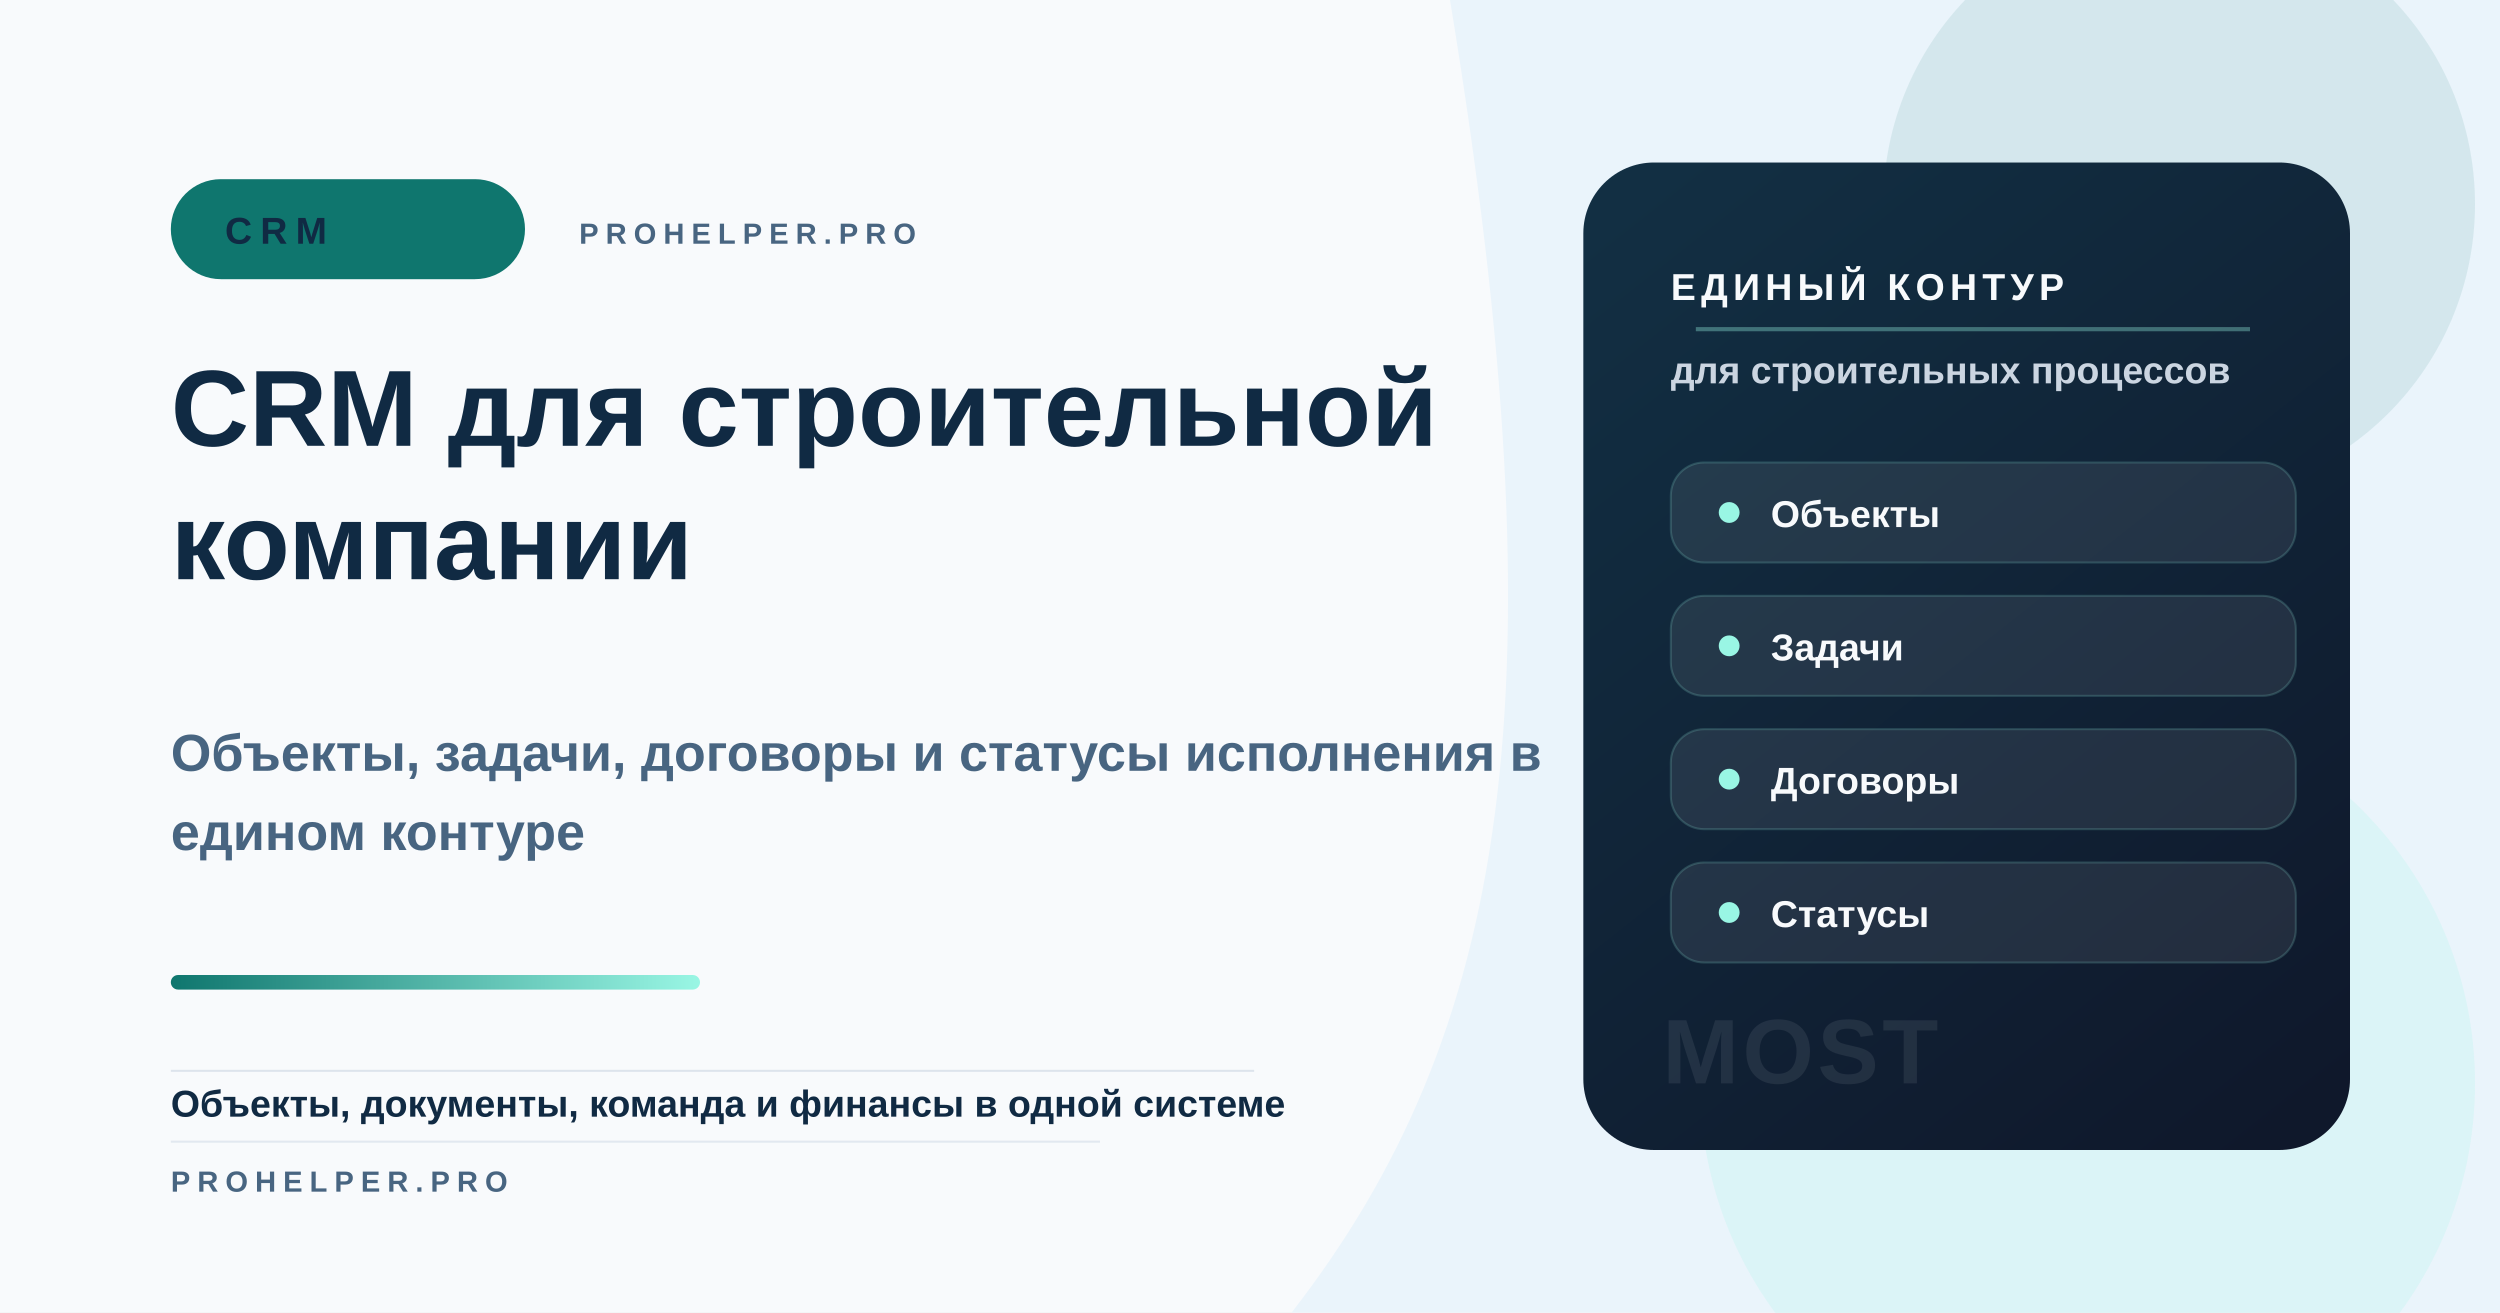
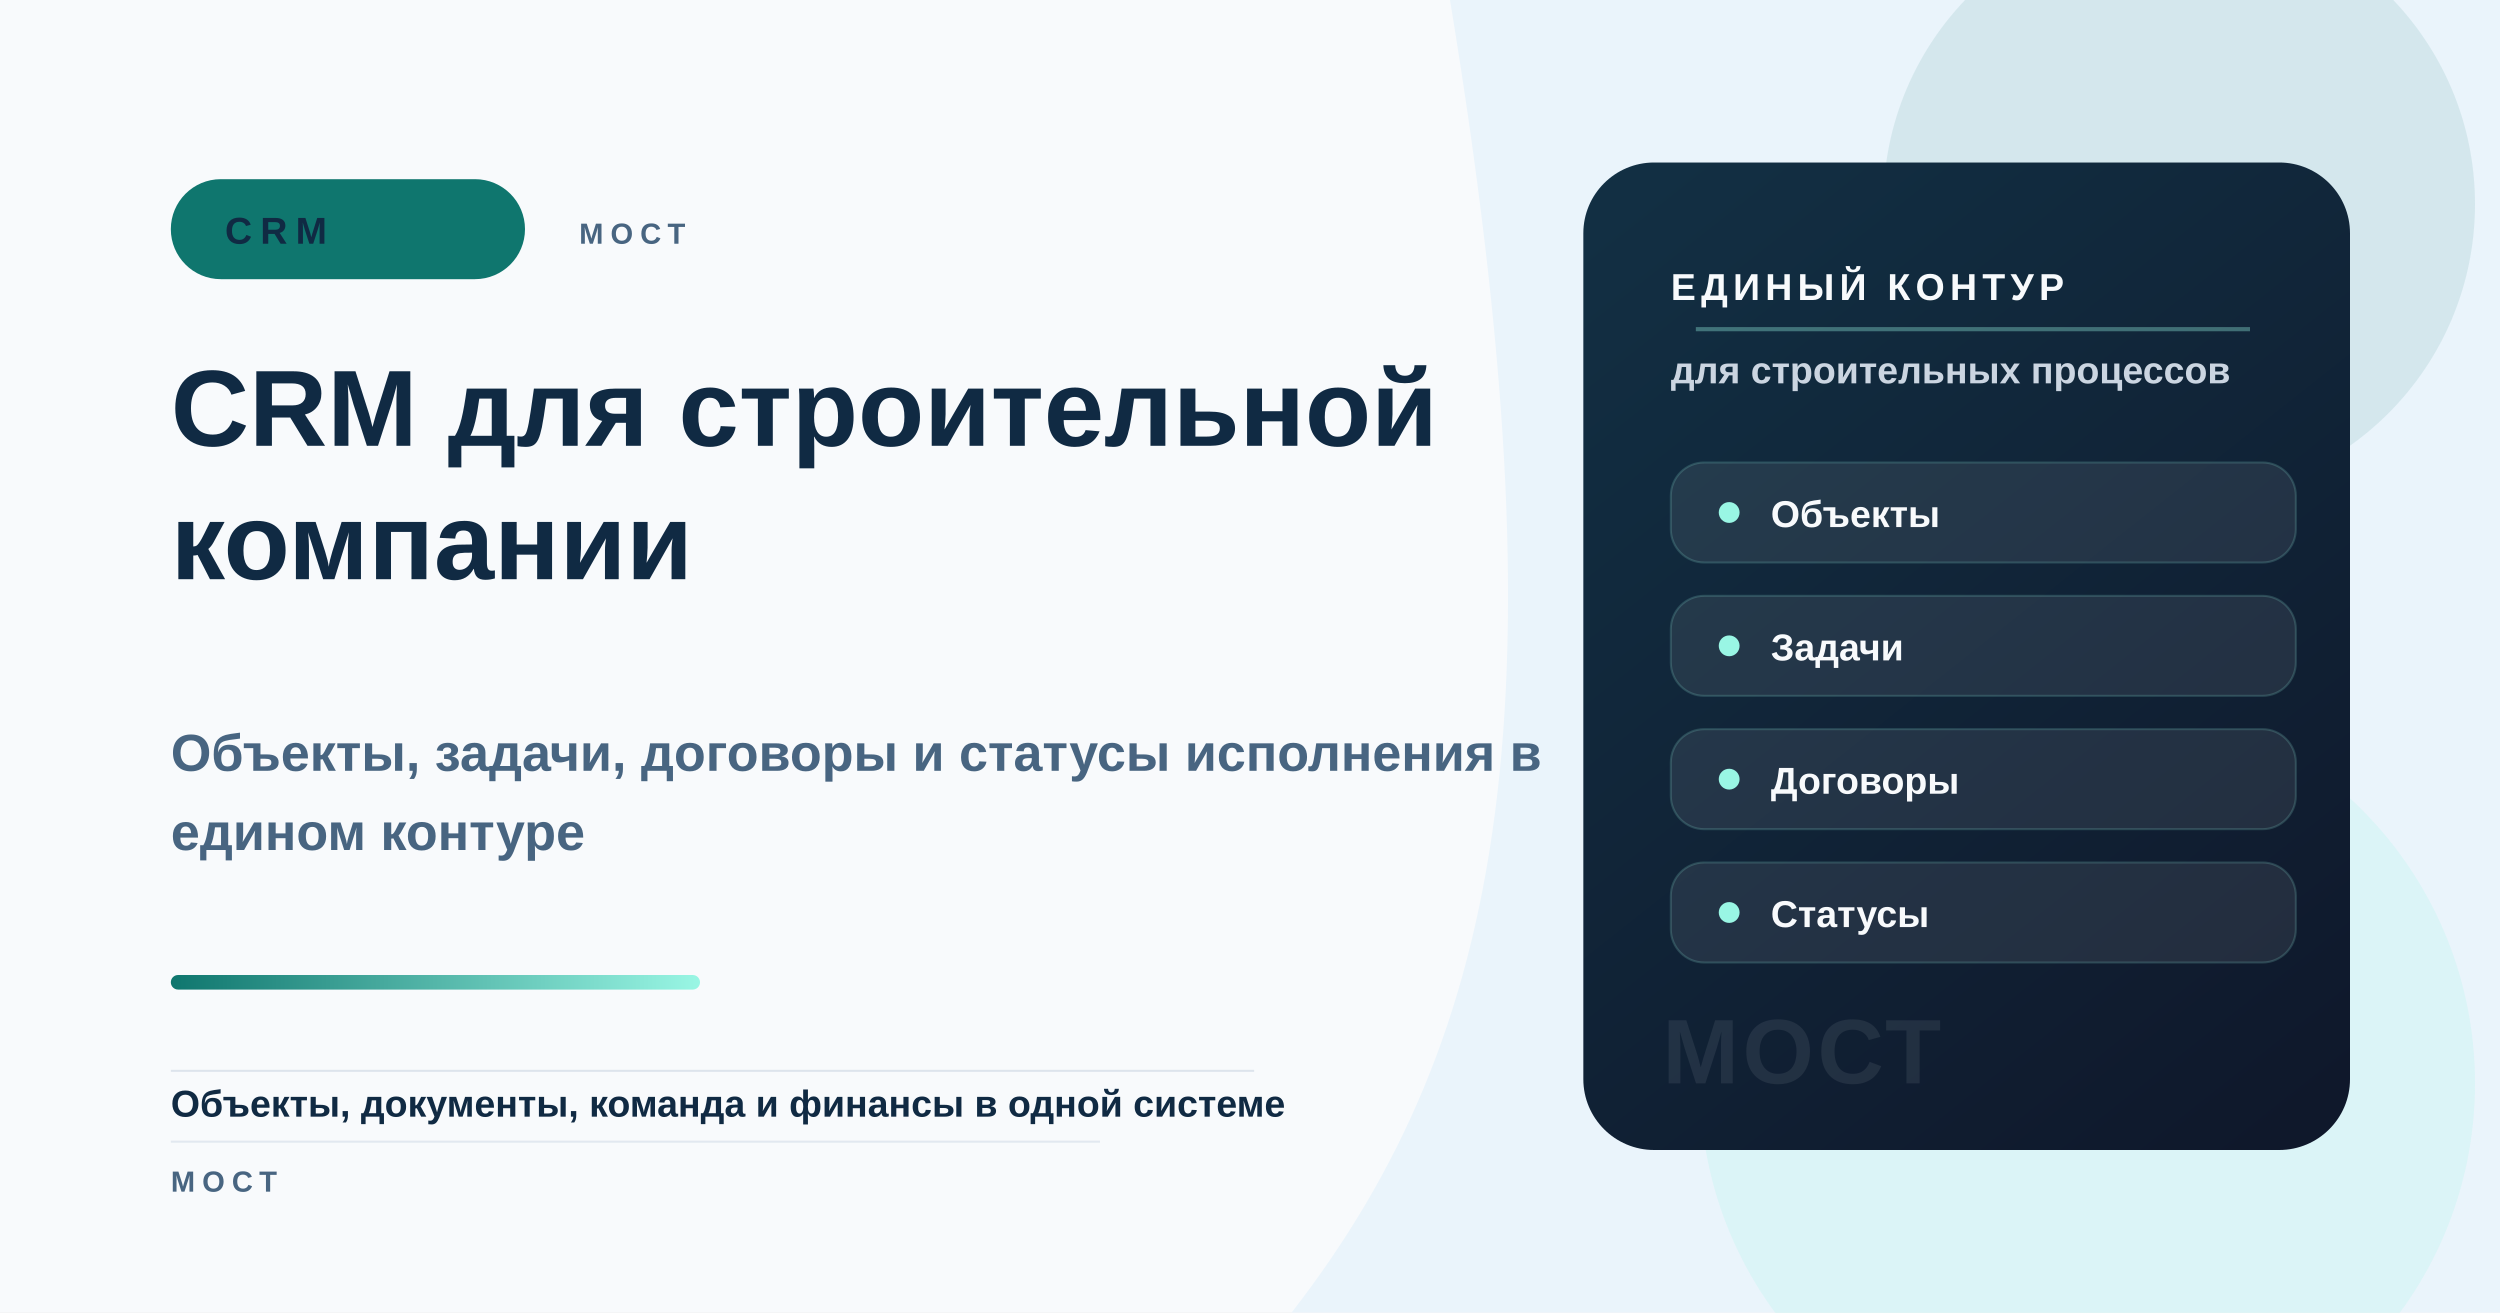
<svg xmlns="http://www.w3.org/2000/svg" width="1200" height="630" viewBox="0 0 1200 630" fill="none">
  <defs>
    <linearGradient id="panel-construction-crm" x1="760" y1="82" x2="1128" y2="548" gradientUnits="userSpaceOnUse">
      <stop stop-color="#123044" />
      <stop offset="1" stop-color="#0F172A" />
    </linearGradient>
    <linearGradient id="accent-construction-crm" x1="0" y1="0" x2="1" y2="0">
      <stop stop-color="#0F766E" />
      <stop offset="1" stop-color="#99F6E4" />
    </linearGradient>
    <style>
      .brand { font-family: 'Segoe UI', Arial, sans-serif; font-size: 18px; font-weight: 800; letter-spacing: 0.22em; fill: #102A43; }
      .domain { font-family: 'Segoe UI', Arial, sans-serif; font-size: 14px; font-weight: 700; letter-spacing: 0.24em; fill: #486581; }
      .title { font-family: 'Segoe UI', Arial, sans-serif; font-size: 52px; font-weight: 800; fill: #102A43; }
      .subtitle { font-family: 'Segoe UI', Arial, sans-serif; font-size: 25px; font-weight: 600; fill: #486581; }
      .footer { font-family: 'Segoe UI', Arial, sans-serif; font-size: 18px; font-weight: 700; fill: #102A43; }
      .panel-title { font-family: 'Segoe UI', Arial, sans-serif; font-size: 18px; font-weight: 800; letter-spacing: 0.14em; fill: #F8FAFC; }
      .panel-copy { font-family: 'Segoe UI', Arial, sans-serif; font-size: 18px; font-weight: 600; fill: #CBD5E1; }
      .capability { font-family: 'Segoe UI', Arial, sans-serif; font-size: 18px; font-weight: 700; fill: #F8FAFC; }
      .stamp { font-family: 'Segoe UI', Arial, sans-serif; font-size: 44px; font-weight: 900; letter-spacing: 0.04em; fill: #F8FAFC; opacity: 0.08; }
    </style>
  </defs>
  <rect width="1200" height="630" fill="#F8FAFC" />
  <path d="M696 0H1200V630H620C724 496 751 334 696 0Z" fill="#EAF4FB" />
  <path d="M82 514H602" stroke="#CBD5E1" stroke-width="1" stroke-opacity="0.6" />
  <path d="M82 548H528" stroke="#E2E8F0" stroke-width="1" />
  <circle cx="1046" cy="98" r="142" fill="#0F766E" fill-opacity="0.10" />
  <circle cx="1002" cy="520" r="186" fill="#99F6E4" fill-opacity="0.18" />
  <rect x="760" y="78" width="368" height="474" rx="34" fill="url(#panel-construction-crm)" />
  <path d="M814 158H1080" stroke="#99F6E4" stroke-width="2" stroke-opacity="0.35" />
  <text x="802" y="144" class="panel-title">ЕДИНЫЙ КОНТУР</text>
  <text x="802" y="184" class="panel-copy">для строительных процессов</text>
  <g>
    <rect x="802" y="222" width="300" height="48" rx="16" fill="#FFFFFF" fill-opacity="0.08" stroke="#99F6E4" stroke-opacity="0.18" />
    <circle cx="830" cy="246" r="5" fill="#99F6E4" />
    <text x="850" y="253" class="capability">Объекты</text>
  </g>
  <g>
    <rect x="802" y="286" width="300" height="48" rx="16" fill="#FFFFFF" fill-opacity="0.08" stroke="#99F6E4" stroke-opacity="0.18" />
    <circle cx="830" cy="310" r="5" fill="#99F6E4" />
    <text x="850" y="317" class="capability">Задачи</text>
  </g>
  <g>
    <rect x="802" y="350" width="300" height="48" rx="16" fill="#FFFFFF" fill-opacity="0.08" stroke="#99F6E4" stroke-opacity="0.18" />
    <circle cx="830" cy="374" r="5" fill="#99F6E4" />
    <text x="850" y="381" class="capability">Договоры</text>
  </g>
  <g>
    <rect x="802" y="414" width="300" height="48" rx="16" fill="#FFFFFF" fill-opacity="0.08" stroke="#99F6E4" stroke-opacity="0.18" />
    <circle cx="830" cy="438" r="5" fill="#99F6E4" />
    <text x="850" y="445" class="capability">Статусы</text>
  </g>
-   <text x="798" y="520" class="stamp">MOST</text>
+   <text x="798" y="520" class="stamp">МОСТ</text>
  <rect x="82" y="86" width="170" height="48" rx="24" fill="#0F766E" />
  <text x="108" y="117" class="brand" fill="#FFFFFF">CRM</text>
-   <text x="278" y="117" class="domain">PROHELPER.PRO</text>
+   <text x="278" y="117" class="domain">МОСТ</text>
  <text x="82" y="214" class="title">CRM для строительной</text>
  <text x="82" y="278" class="title">компании</text>
  <text x="82" y="370" class="subtitle">Объекты, задачи, договоры и статусы исполнения в</text>
  <text x="82" y="408" class="subtitle">едином контуре</text>
  <rect x="82" y="468" width="254" height="7" rx="3.5" fill="url(#accent-construction-crm)" />
  <text x="82" y="536" class="footer">Объекты, документы, команда и финансы в одной системе</text>
-   <text x="82" y="572" class="domain">PROHELPER.PRO</text>
+   <text x="82" y="572" class="domain">МОСТ</text>
</svg>
